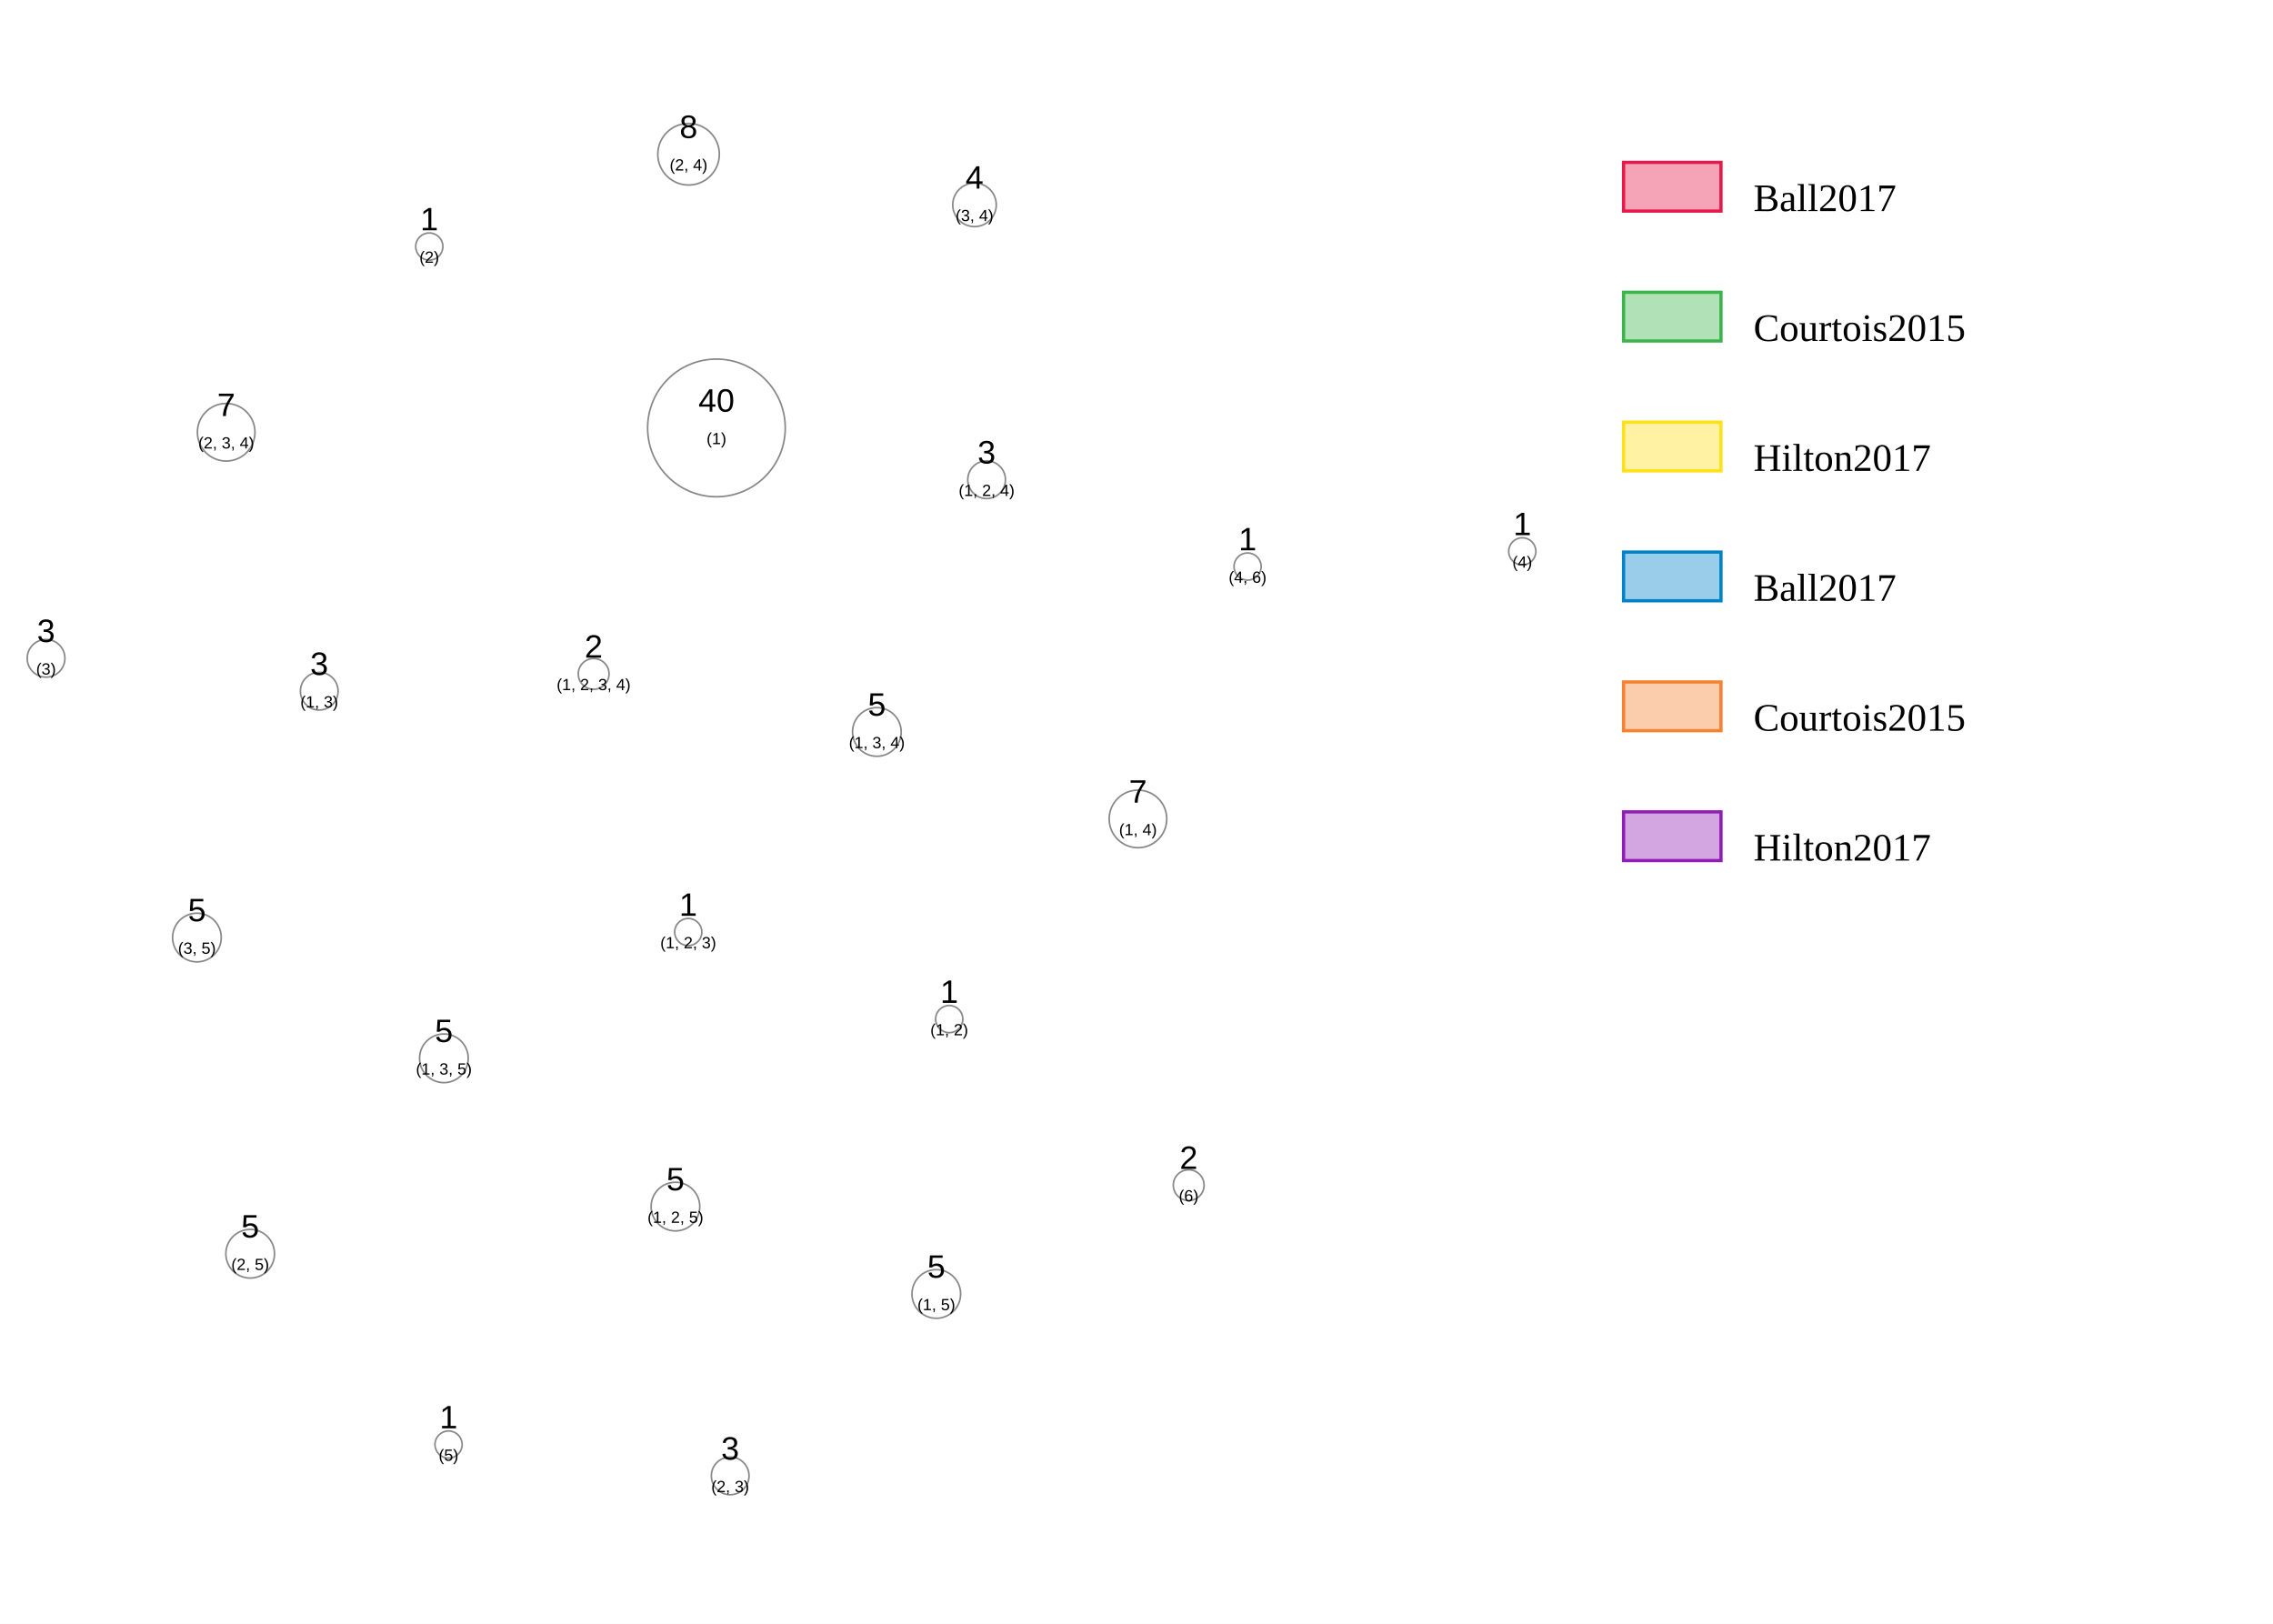
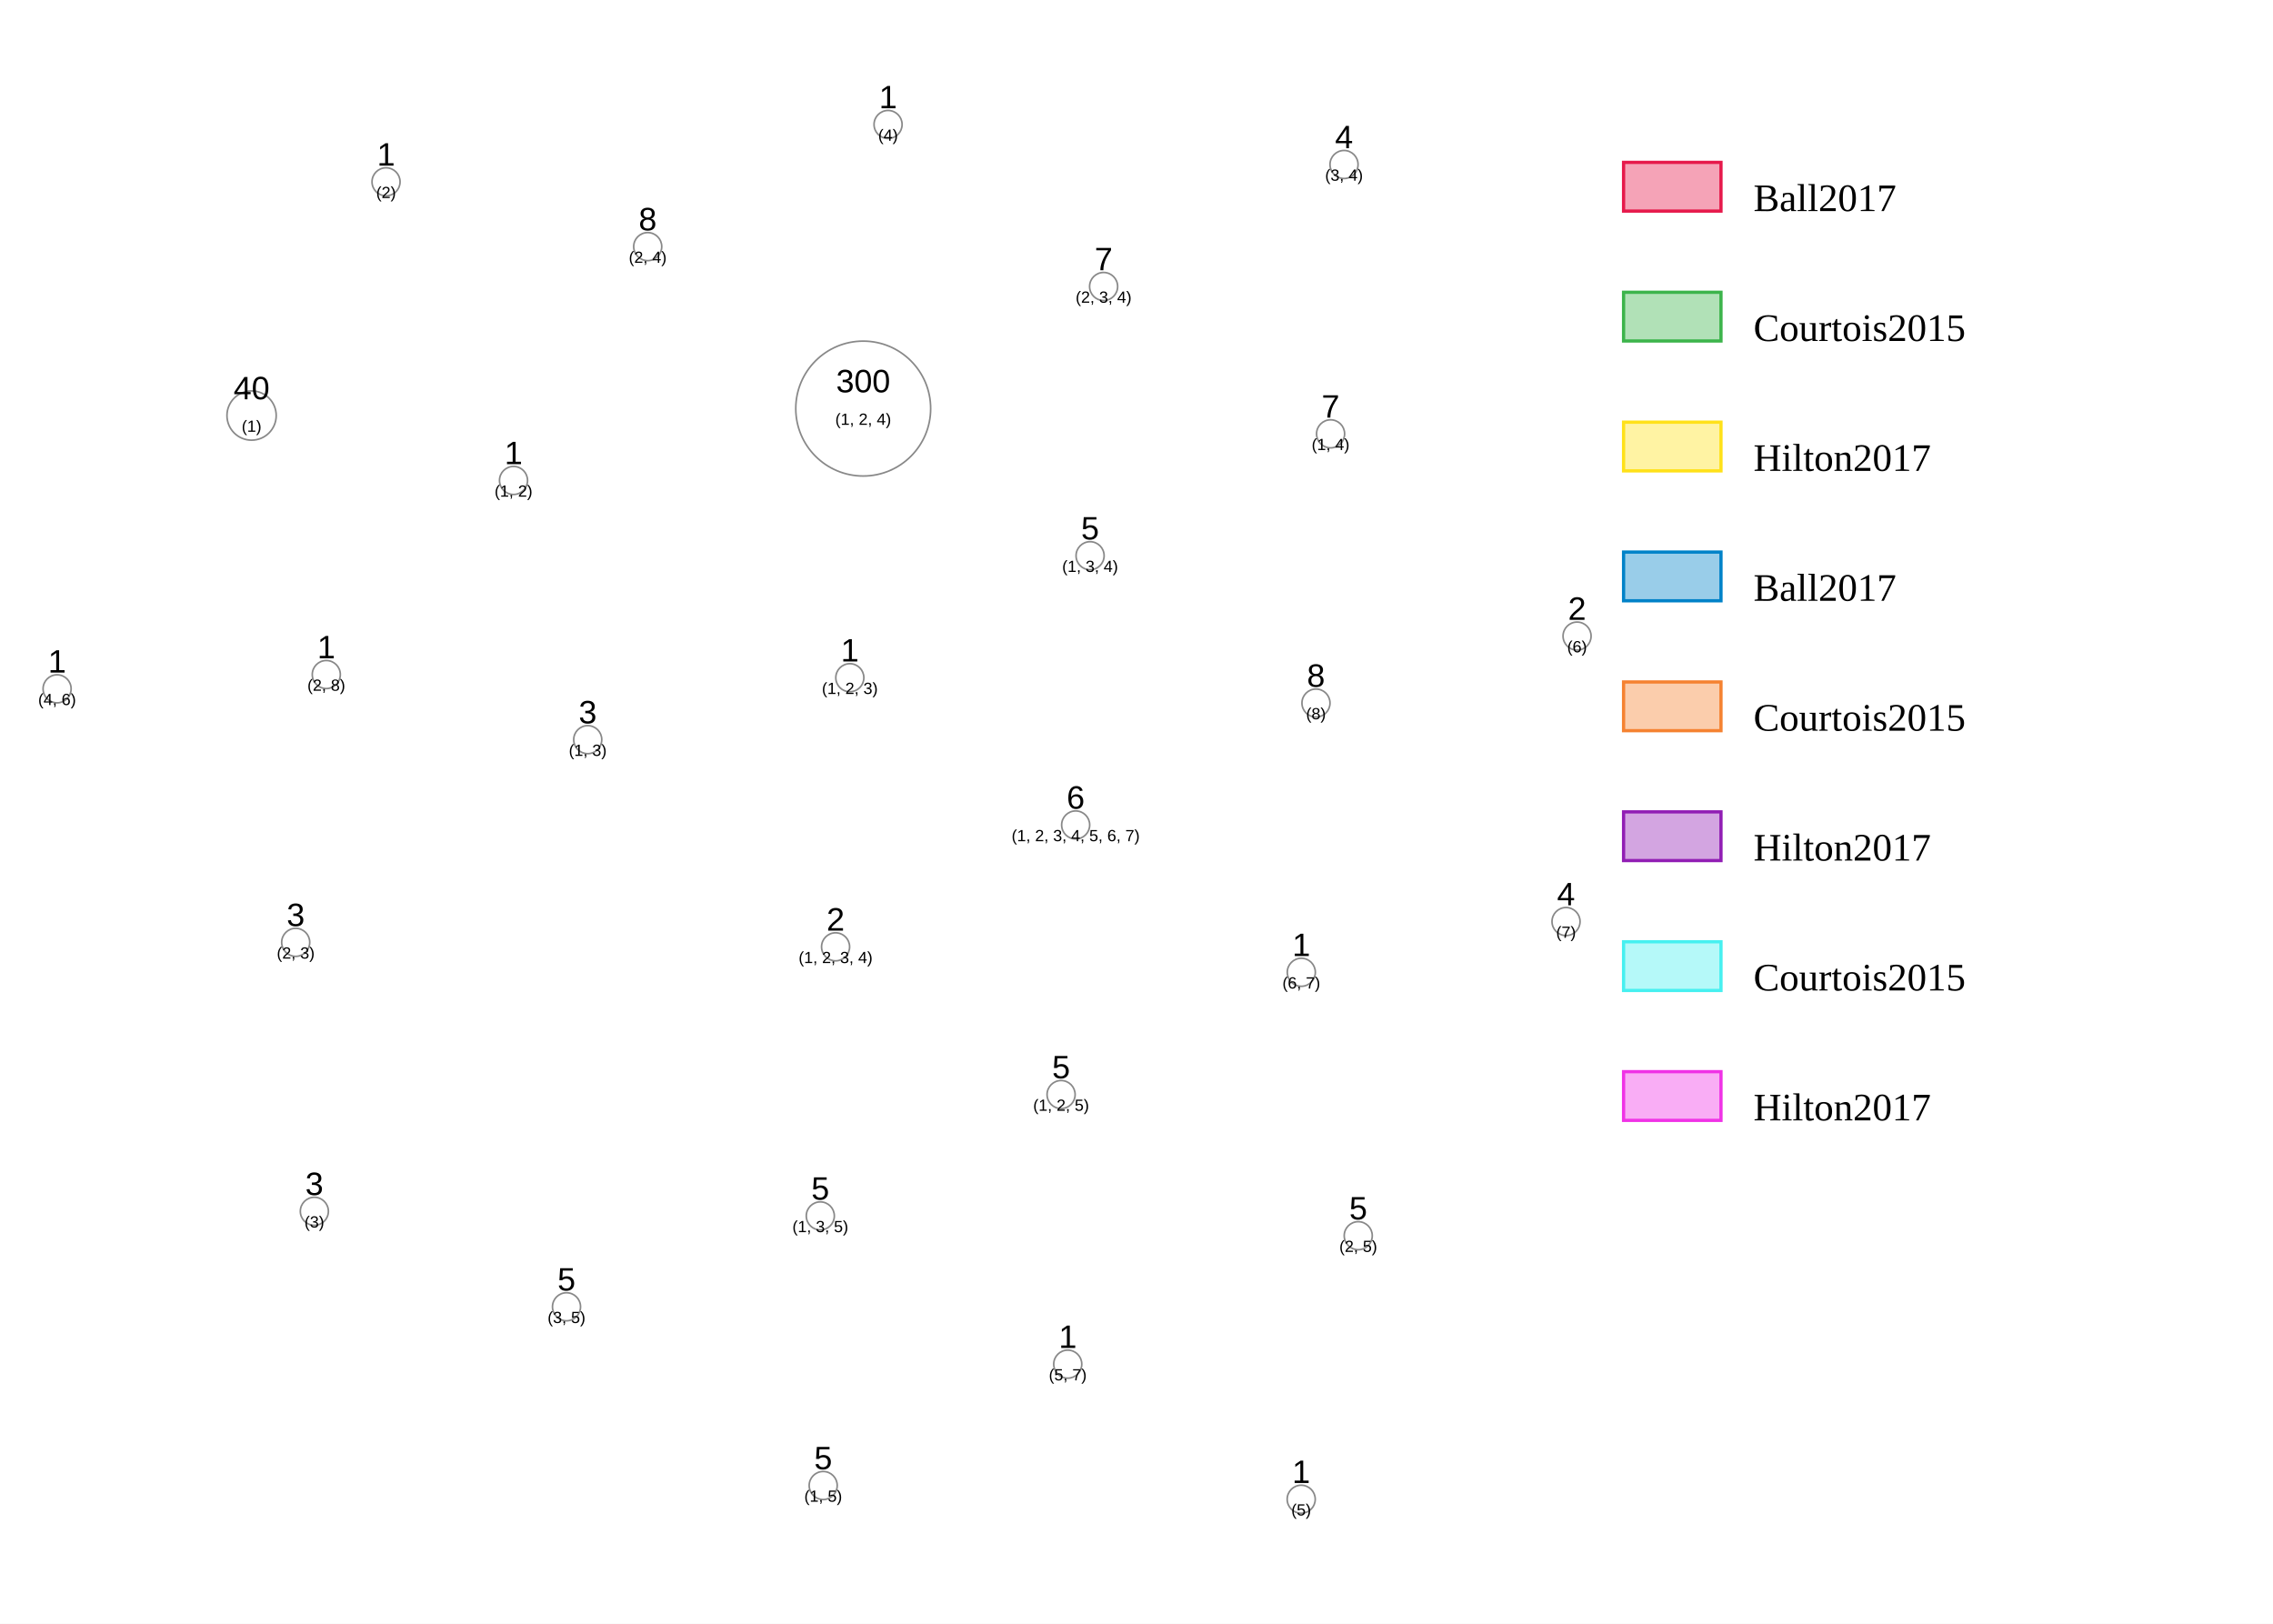
<svg xmlns="http://www.w3.org/2000/svg" width="700" height="500">
  <defs>
    <style type="text/css">
  .borderLine {
	   stroke: none;
	   fill-opacity: 0.4;
  }
  .outLine {
	   stroke-width: 1;
	   fill: none;
  }
  .circle {
	   stroke: #888888;
	   stroke-width: 0.5;
	   fill: none;
    pointer-events: all;
  }
  .spcircle {
	   stroke: #FF2222;
	   stroke-width: 1;
	   fill: none;
    pointer-events: all;
  }
  .tLabel {
	   font-family: Arial;
    pointer-events: none;
	   font-size: 14px;
	   text-anchor: middle;
	   alignment-baseline: central;
  }
  .nLabel {
	   font-family: Arial;
    pointer-events: none;
	   font-size: 10px;
	   text-anchor: middle;
	   alignment-baseline: central;
  }
  .belong {
	   font-family: Arial;
    pointer-events: none;
	   font-size: 5px;
	   text-anchor: middle;
	   alignment-baseline: central;
  }
  .p0{
    stroke: none;
    fill: #e6194b;
  }
  .q0{
    fill: none;
    stroke: #e6194b;
  }
  .p1{
    stroke: none;
    fill: #3cb44b;
  }
  .q1{
    fill: none;
    stroke: #3cb44b;
  }
  .p2{
    stroke: none;
    fill: #ffe119;
  }
  .q2{
    fill: none;
    stroke: #ffe119;
  }
  .p3{
    stroke: none;
    fill: #0082c8;
  }
  .q3{
    fill: none;
    stroke: #0082c8;
  }
  .p4{
    stroke: none;
    fill: #f58231;
  }
  .q4{
    fill: none;
    stroke: #f58231;
  }
  .p5{
    stroke: none;
    fill: #911eb4;
  }
  .q5{
    fill: none;
    stroke: #911eb4;
  }
+   .p6{
+     stroke: none;
+     fill: #46f0f0;
+   }
+   .q6{
+     fill: none;
+     stroke: #46f0f0;
+   }
+   .p7{
+     stroke: none;
+     fill: #f032e6;
+   }
+   .q7{
+     fill: none;
+     stroke: #f032e6;
+   }

</style>
  </defs>
  <rect width="700" height="500" style="fill:#fff;stroke-width:0" />
-   <circle class="circle" cx="220.637" cy="131.77" r="21.193" />
-   <text class="tLabel" x="220.64" y="111.77" />
-   <text class="nLabel" x="220.64" y="126.77">40</text>
-   <text class="belong" x="220.64" y="136.77">(1)</text>
-   <circle class="circle" cx="292.325" cy="313.81" r="4.184" />
-   <text class="tLabel" x="292.33" y="293.81" />
-   <text class="nLabel" x="292.33" y="308.81">1</text>
-   <text class="belong" x="292.33" y="318.81">(1, 2)</text>
-   <circle class="circle" cx="211.955" cy="287.003" r="4.184" />
-   <text class="tLabel" x="211.95" y="267.00" />
-   <text class="nLabel" x="211.95" y="282.00">1</text>
-   <text class="belong" x="211.95" y="292.00">(1, 2, 3)</text>
-   <circle class="circle" cx="182.825" cy="207.522" r="4.739" />
-   <text class="tLabel" x="182.82" y="187.52" />
-   <text class="nLabel" x="182.82" y="202.52">2</text>
-   <text class="belong" x="182.82" y="212.52">(1, 2, 3, 4)</text>
-   <circle class="circle" cx="132.205" cy="75.921" r="4.184" />
-   <text class="tLabel" x="132.20" y="55.92" />
-   <text class="nLabel" x="132.20" y="70.92">1</text>
-   <text class="belong" x="132.20" y="80.92">(2)</text>
-   <circle class="circle" cx="224.872" cy="454.467" r="5.804" />
-   <text class="tLabel" x="224.87" y="434.47" />
-   <text class="nLabel" x="224.87" y="449.47">3</text>
-   <text class="belong" x="224.87" y="459.47">(2, 3)</text>
-   <circle class="circle" cx="69.658" cy="133.105" r="8.866" />
-   <text class="tLabel" x="69.66" y="113.10" />
-   <text class="nLabel" x="69.66" y="128.10">7</text>
-   <text class="belong" x="69.66" y="138.10">(2, 3, 4)</text>
-   <circle class="circle" cx="212.054" cy="47.496" r="9.478" />
-   <text class="tLabel" x="212.05" y="27.50" />
-   <text class="nLabel" x="212.05" y="42.50">8</text>
-   <text class="belong" x="212.05" y="52.50">(2, 4)</text>
-   <circle class="circle" cx="77.047" cy="386.065" r="7.493" />
-   <text class="tLabel" x="77.05" y="366.07" />
-   <text class="nLabel" x="77.05" y="381.07">5</text>
-   <text class="belong" x="77.05" y="391.07">(2, 5)</text>
-   <circle class="circle" cx="14.184" cy="202.711" r="5.804" />
-   <text class="tLabel" x="14.18" y="182.71" />
-   <text class="nLabel" x="14.18" y="197.71">3</text>
-   <text class="belong" x="14.18" y="207.71">(3)</text>
-   <circle class="circle" cx="98.315" cy="212.837" r="5.804" />
-   <text class="tLabel" x="98.32" y="192.84" />
-   <text class="nLabel" x="98.32" y="207.84">3</text>
-   <text class="belong" x="98.32" y="217.84">(1, 3)</text>
-   <circle class="circle" cx="270.041" cy="225.386" r="7.493" />
-   <text class="tLabel" x="270.04" y="205.39" />
-   <text class="nLabel" x="270.04" y="220.39">5</text>
-   <text class="belong" x="270.04" y="230.39">(1, 3, 4)</text>
-   <circle class="circle" cx="300.114" cy="63.078" r="6.702" />
-   <text class="tLabel" x="300.11" y="43.08" />
-   <text class="nLabel" x="300.11" y="58.08">4</text>
-   <text class="belong" x="300.11" y="68.08">(3, 4)</text>
-   <circle class="circle" cx="60.645" cy="288.694" r="7.493" />
-   <text class="tLabel" x="60.65" y="268.69" />
-   <text class="nLabel" x="60.65" y="283.69">5</text>
-   <text class="belong" x="60.65" y="293.69">(3, 5)</text>
-   <circle class="circle" cx="136.702" cy="325.885" r="7.493" />
-   <text class="tLabel" x="136.70" y="305.88" />
-   <text class="nLabel" x="136.70" y="320.88">5</text>
-   <text class="belong" x="136.70" y="330.88">(1, 3, 5)</text>
-   <circle class="circle" cx="468.807" cy="169.787" r="4.184" />
-   <text class="tLabel" x="468.81" y="149.79" />
-   <text class="nLabel" x="468.81" y="164.79">1</text>
-   <text class="belong" x="468.81" y="174.79">(4)</text>
-   <circle class="circle" cx="350.451" cy="252.173" r="8.866" />
-   <text class="tLabel" x="350.45" y="232.17" />
-   <text class="nLabel" x="350.45" y="247.17">7</text>
-   <text class="belong" x="350.45" y="257.17">(1, 4)</text>
-   <circle class="circle" cx="303.841" cy="147.721" r="5.804" />
-   <text class="tLabel" x="303.84" y="127.72" />
-   <text class="nLabel" x="303.84" y="142.72">3</text>
-   <text class="belong" x="303.84" y="152.72">(1, 2, 4)</text>
-   <circle class="circle" cx="384.213" cy="174.459" r="4.184" />
-   <text class="tLabel" x="384.21" y="154.46" />
-   <text class="nLabel" x="384.21" y="169.46">1</text>
-   <text class="belong" x="384.21" y="179.46">(4, 6)</text>
-   <circle class="circle" cx="138.139" cy="444.822" r="4.184" />
-   <text class="tLabel" x="138.14" y="424.82" />
-   <text class="nLabel" x="138.14" y="439.82">1</text>
-   <text class="belong" x="138.14" y="449.82">(5)</text>
-   <circle class="circle" cx="288.347" cy="398.451" r="7.493" />
-   <text class="tLabel" x="288.35" y="378.45" />
-   <text class="nLabel" x="288.35" y="393.45">5</text>
-   <text class="belong" x="288.35" y="403.45">(1, 5)</text>
-   <circle class="circle" cx="208.012" cy="371.547" r="7.493" />
-   <text class="tLabel" x="208.01" y="351.55" />
-   <text class="nLabel" x="208.01" y="366.55">5</text>
-   <text class="belong" x="208.01" y="376.55">(1, 2, 5)</text>
-   <circle class="circle" cx="366.074" cy="364.952" r="4.739" />
-   <text class="tLabel" x="366.07" y="344.95" />
-   <text class="nLabel" x="366.07" y="359.95">2</text>
-   <text class="belong" x="366.07" y="369.95">(6)</text>
+   <circle class="circle" cx="77.48" cy="127.959" r="7.584" />
+   <text class="tLabel" x="77.48" y="107.96" />
+   <text class="nLabel" x="77.48" y="122.96">40</text>
+   <text class="belong" x="77.48" y="132.96">(1)</text>
+   <circle class="circle" cx="158.145" cy="147.945" r="4.32" />
+   <text class="tLabel" x="158.15" y="127.94" />
+   <text class="nLabel" x="158.15" y="142.94">1</text>
+   <text class="belong" x="158.15" y="152.94">(1, 2)</text>
+   <circle class="circle" cx="261.716" cy="208.689" r="4.32" />
+   <text class="tLabel" x="261.72" y="188.69" />
+   <text class="nLabel" x="261.72" y="203.69">1</text>
+   <text class="belong" x="261.72" y="213.69">(1, 2, 3)</text>
+   <circle class="circle" cx="257.328" cy="291.557" r="4.32" />
+   <text class="tLabel" x="257.33" y="271.56" />
+   <text class="nLabel" x="257.33" y="286.56">2</text>
+   <text class="belong" x="257.33" y="296.56">(1, 2, 3, 4)</text>
+   <circle class="circle" cx="331.266" cy="254.03" r="4.32" />
+   <text class="tLabel" x="331.27" y="234.03" />
+   <text class="nLabel" x="331.27" y="249.03">6</text>
+   <text class="belong" x="331.27" y="259.03">(1, 2, 3, 4, 5, 6, 7)</text>
+   <circle class="circle" cx="118.886" cy="55.986" r="4.32" />
+   <text class="tLabel" x="118.89" y="35.99" />
+   <text class="nLabel" x="118.89" y="50.99">1</text>
+   <text class="belong" x="118.89" y="60.99">(2)</text>
+   <circle class="circle" cx="91.065" cy="290.177" r="4.32" />
+   <text class="tLabel" x="91.07" y="270.18" />
+   <text class="nLabel" x="91.07" y="285.18">3</text>
+   <text class="belong" x="91.07" y="295.18">(2, 3)</text>
+   <circle class="circle" cx="339.872" cy="88.221" r="4.32" />
+   <text class="tLabel" x="339.87" y="68.22" />
+   <text class="nLabel" x="339.87" y="83.22">7</text>
+   <text class="belong" x="339.87" y="93.22">(2, 3, 4)</text>
+   <circle class="circle" cx="199.472" cy="75.939" r="4.32" />
+   <text class="tLabel" x="199.47" y="55.94" />
+   <text class="nLabel" x="199.47" y="70.94">8</text>
+   <text class="belong" x="199.47" y="80.94">(2, 4)</text>
+   <circle class="circle" cx="418.288" cy="380.513" r="4.32" />
+   <text class="tLabel" x="418.29" y="360.51" />
+   <text class="nLabel" x="418.29" y="375.51">5</text>
+   <text class="belong" x="418.29" y="385.51">(2, 5)</text>
+   <circle class="circle" cx="100.487" cy="207.711" r="4.32" />
+   <text class="tLabel" x="100.49" y="187.71" />
+   <text class="nLabel" x="100.49" y="202.71">1</text>
+   <text class="belong" x="100.49" y="212.71">(2, 8)</text>
+   <circle class="circle" cx="96.811" cy="372.997" r="4.32" />
+   <text class="tLabel" x="96.81" y="353.00" />
+   <text class="nLabel" x="96.81" y="368.00">3</text>
+   <text class="belong" x="96.81" y="378.00">(3)</text>
+   <circle class="circle" cx="181.001" cy="227.763" r="4.32" />
+   <text class="tLabel" x="181.00" y="207.76" />
+   <text class="nLabel" x="181.00" y="222.76">3</text>
+   <text class="belong" x="181.00" y="232.76">(1, 3)</text>
+   <circle class="circle" cx="335.707" cy="171.125" r="4.32" />
+   <text class="tLabel" x="335.71" y="151.12" />
+   <text class="nLabel" x="335.71" y="166.12">5</text>
+   <text class="belong" x="335.71" y="176.12">(1, 3, 4)</text>
+   <circle class="circle" cx="413.911" cy="50.654" r="4.32" />
+   <text class="tLabel" x="413.91" y="30.65" />
+   <text class="nLabel" x="413.91" y="45.65">4</text>
+   <text class="belong" x="413.91" y="55.65">(3, 4)</text>
+   <circle class="circle" cx="174.464" cy="402.397" r="4.32" />
+   <text class="tLabel" x="174.46" y="382.40" />
+   <text class="nLabel" x="174.46" y="397.40">5</text>
+   <text class="belong" x="174.46" y="407.40">(3, 5)</text>
+   <circle class="circle" cx="252.626" cy="374.415" r="4.32" />
+   <text class="tLabel" x="252.63" y="354.42" />
+   <text class="nLabel" x="252.63" y="369.42">5</text>
+   <text class="belong" x="252.63" y="379.42">(1, 3, 5)</text>
+   <circle class="circle" cx="273.493" cy="38.335" r="4.32" />
+   <text class="tLabel" x="273.49" y="18.34" />
+   <text class="nLabel" x="273.49" y="33.34">1</text>
+   <text class="belong" x="273.49" y="43.34">(4)</text>
+   <circle class="circle" cx="409.772" cy="133.592" r="4.32" />
+   <text class="tLabel" x="409.77" y="113.59" />
+   <text class="nLabel" x="409.77" y="128.59">7</text>
+   <text class="belong" x="409.77" y="138.59">(1, 4)</text>
+   <circle class="circle" cx="265.839" cy="125.811" r="20.77" />
+   <text class="tLabel" x="265.84" y="105.81" />
+   <text class="nLabel" x="265.84" y="120.81">300</text>
+   <text class="belong" x="265.84" y="130.81">(1, 2, 4)</text>
+   <circle class="circle" cx="17.584" cy="212.109" r="4.32" />
+   <text class="tLabel" x="17.58" y="192.11" />
+   <text class="nLabel" x="17.58" y="207.11">1</text>
+   <text class="belong" x="17.58" y="217.11">(4, 6)</text>
+   <circle class="circle" cx="400.724" cy="461.665" r="4.32" />
+   <text class="tLabel" x="400.72" y="441.66" />
+   <text class="nLabel" x="400.72" y="456.66">1</text>
+   <text class="belong" x="400.72" y="466.66">(5)</text>
+   <circle class="circle" cx="253.514" cy="457.434" r="4.32" />
+   <text class="tLabel" x="253.51" y="437.43" />
+   <text class="nLabel" x="253.51" y="452.43">5</text>
+   <text class="belong" x="253.51" y="462.43">(1, 5)</text>
+   <circle class="circle" cx="326.778" cy="337.048" r="4.32" />
+   <text class="tLabel" x="326.78" y="317.05" />
+   <text class="nLabel" x="326.78" y="332.05">5</text>
+   <text class="belong" x="326.78" y="342.05">(1, 2, 5)</text>
+   <circle class="circle" cx="328.828" cy="420.064" r="4.32" />
+   <text class="tLabel" x="328.83" y="400.06" />
+   <text class="nLabel" x="328.83" y="415.06">1</text>
+   <text class="belong" x="328.83" y="425.06">(5, 7)</text>
+   <circle class="circle" cx="485.68" cy="195.871" r="4.32" />
+   <text class="tLabel" x="485.68" y="175.87" />
+   <text class="nLabel" x="485.68" y="190.87">2</text>
+   <text class="belong" x="485.68" y="200.87">(6)</text>
+   <circle class="circle" cx="400.756" cy="299.392" r="4.32" />
+   <text class="tLabel" x="400.76" y="279.39" />
+   <text class="nLabel" x="400.76" y="294.39">1</text>
+   <text class="belong" x="400.76" y="304.39">(6, 7)</text>
+   <circle class="circle" cx="482.28" cy="283.769" r="4.32" />
+   <text class="tLabel" x="482.28" y="263.77" />
+   <text class="nLabel" x="482.28" y="278.77">4</text>
+   <text class="belong" x="482.28" y="288.77">(7)</text>
+   <circle class="circle" cx="405.272" cy="216.493" r="4.32" />
+   <text class="tLabel" x="405.27" y="196.49" />
+   <text class="nLabel" x="405.27" y="211.49">8</text>
+   <text class="belong" x="405.27" y="221.49">(8)</text>
  <rect class="p0 borderLine" x="500.00" y="50.00" width="30.00" height="15.00" />
  <rect class="q0" x="500.00" y="50.00" width="30.00" height="15.00" />
  <text class="legend" x="540.00" y="65.00">Ball2017</text>
  <rect class="p1 borderLine" x="500.00" y="90.00" width="30.00" height="15.00" />
  <rect class="q1" x="500.00" y="90.00" width="30.00" height="15.00" />
  <text class="legend" x="540.00" y="105.00">Courtois2015</text>
  <rect class="p2 borderLine" x="500.00" y="130.00" width="30.00" height="15.00" />
  <rect class="q2" x="500.00" y="130.00" width="30.00" height="15.00" />
  <text class="legend" x="540.00" y="145.00">Hilton2017</text>
  <rect class="p3 borderLine" x="500.00" y="170.00" width="30.00" height="15.00" />
  <rect class="q3" x="500.00" y="170.00" width="30.00" height="15.00" />
  <text class="legend" x="540.00" y="185.00">Ball2017</text>
  <rect class="p4 borderLine" x="500.00" y="210.00" width="30.00" height="15.00" />
  <rect class="q4" x="500.00" y="210.00" width="30.00" height="15.00" />
  <text class="legend" x="540.00" y="225.00">Courtois2015</text>
  <rect class="p5 borderLine" x="500.00" y="250.00" width="30.00" height="15.00" />
  <rect class="q5" x="500.00" y="250.00" width="30.00" height="15.00" />
  <text class="legend" x="540.00" y="265.00">Hilton2017</text>
+   <rect class="p6 borderLine" x="500.00" y="290.00" width="30.00" height="15.00" />
+   <rect class="q6" x="500.00" y="290.00" width="30.00" height="15.00" />
+   <text class="legend" x="540.00" y="305.00">Courtois2015</text>
+   <rect class="p7 borderLine" x="500.00" y="330.00" width="30.00" height="15.00" />
+   <rect class="q7" x="500.00" y="330.00" width="30.00" height="15.00" />
+   <text class="legend" x="540.00" y="345.00">Hilton2017</text>
</svg>
